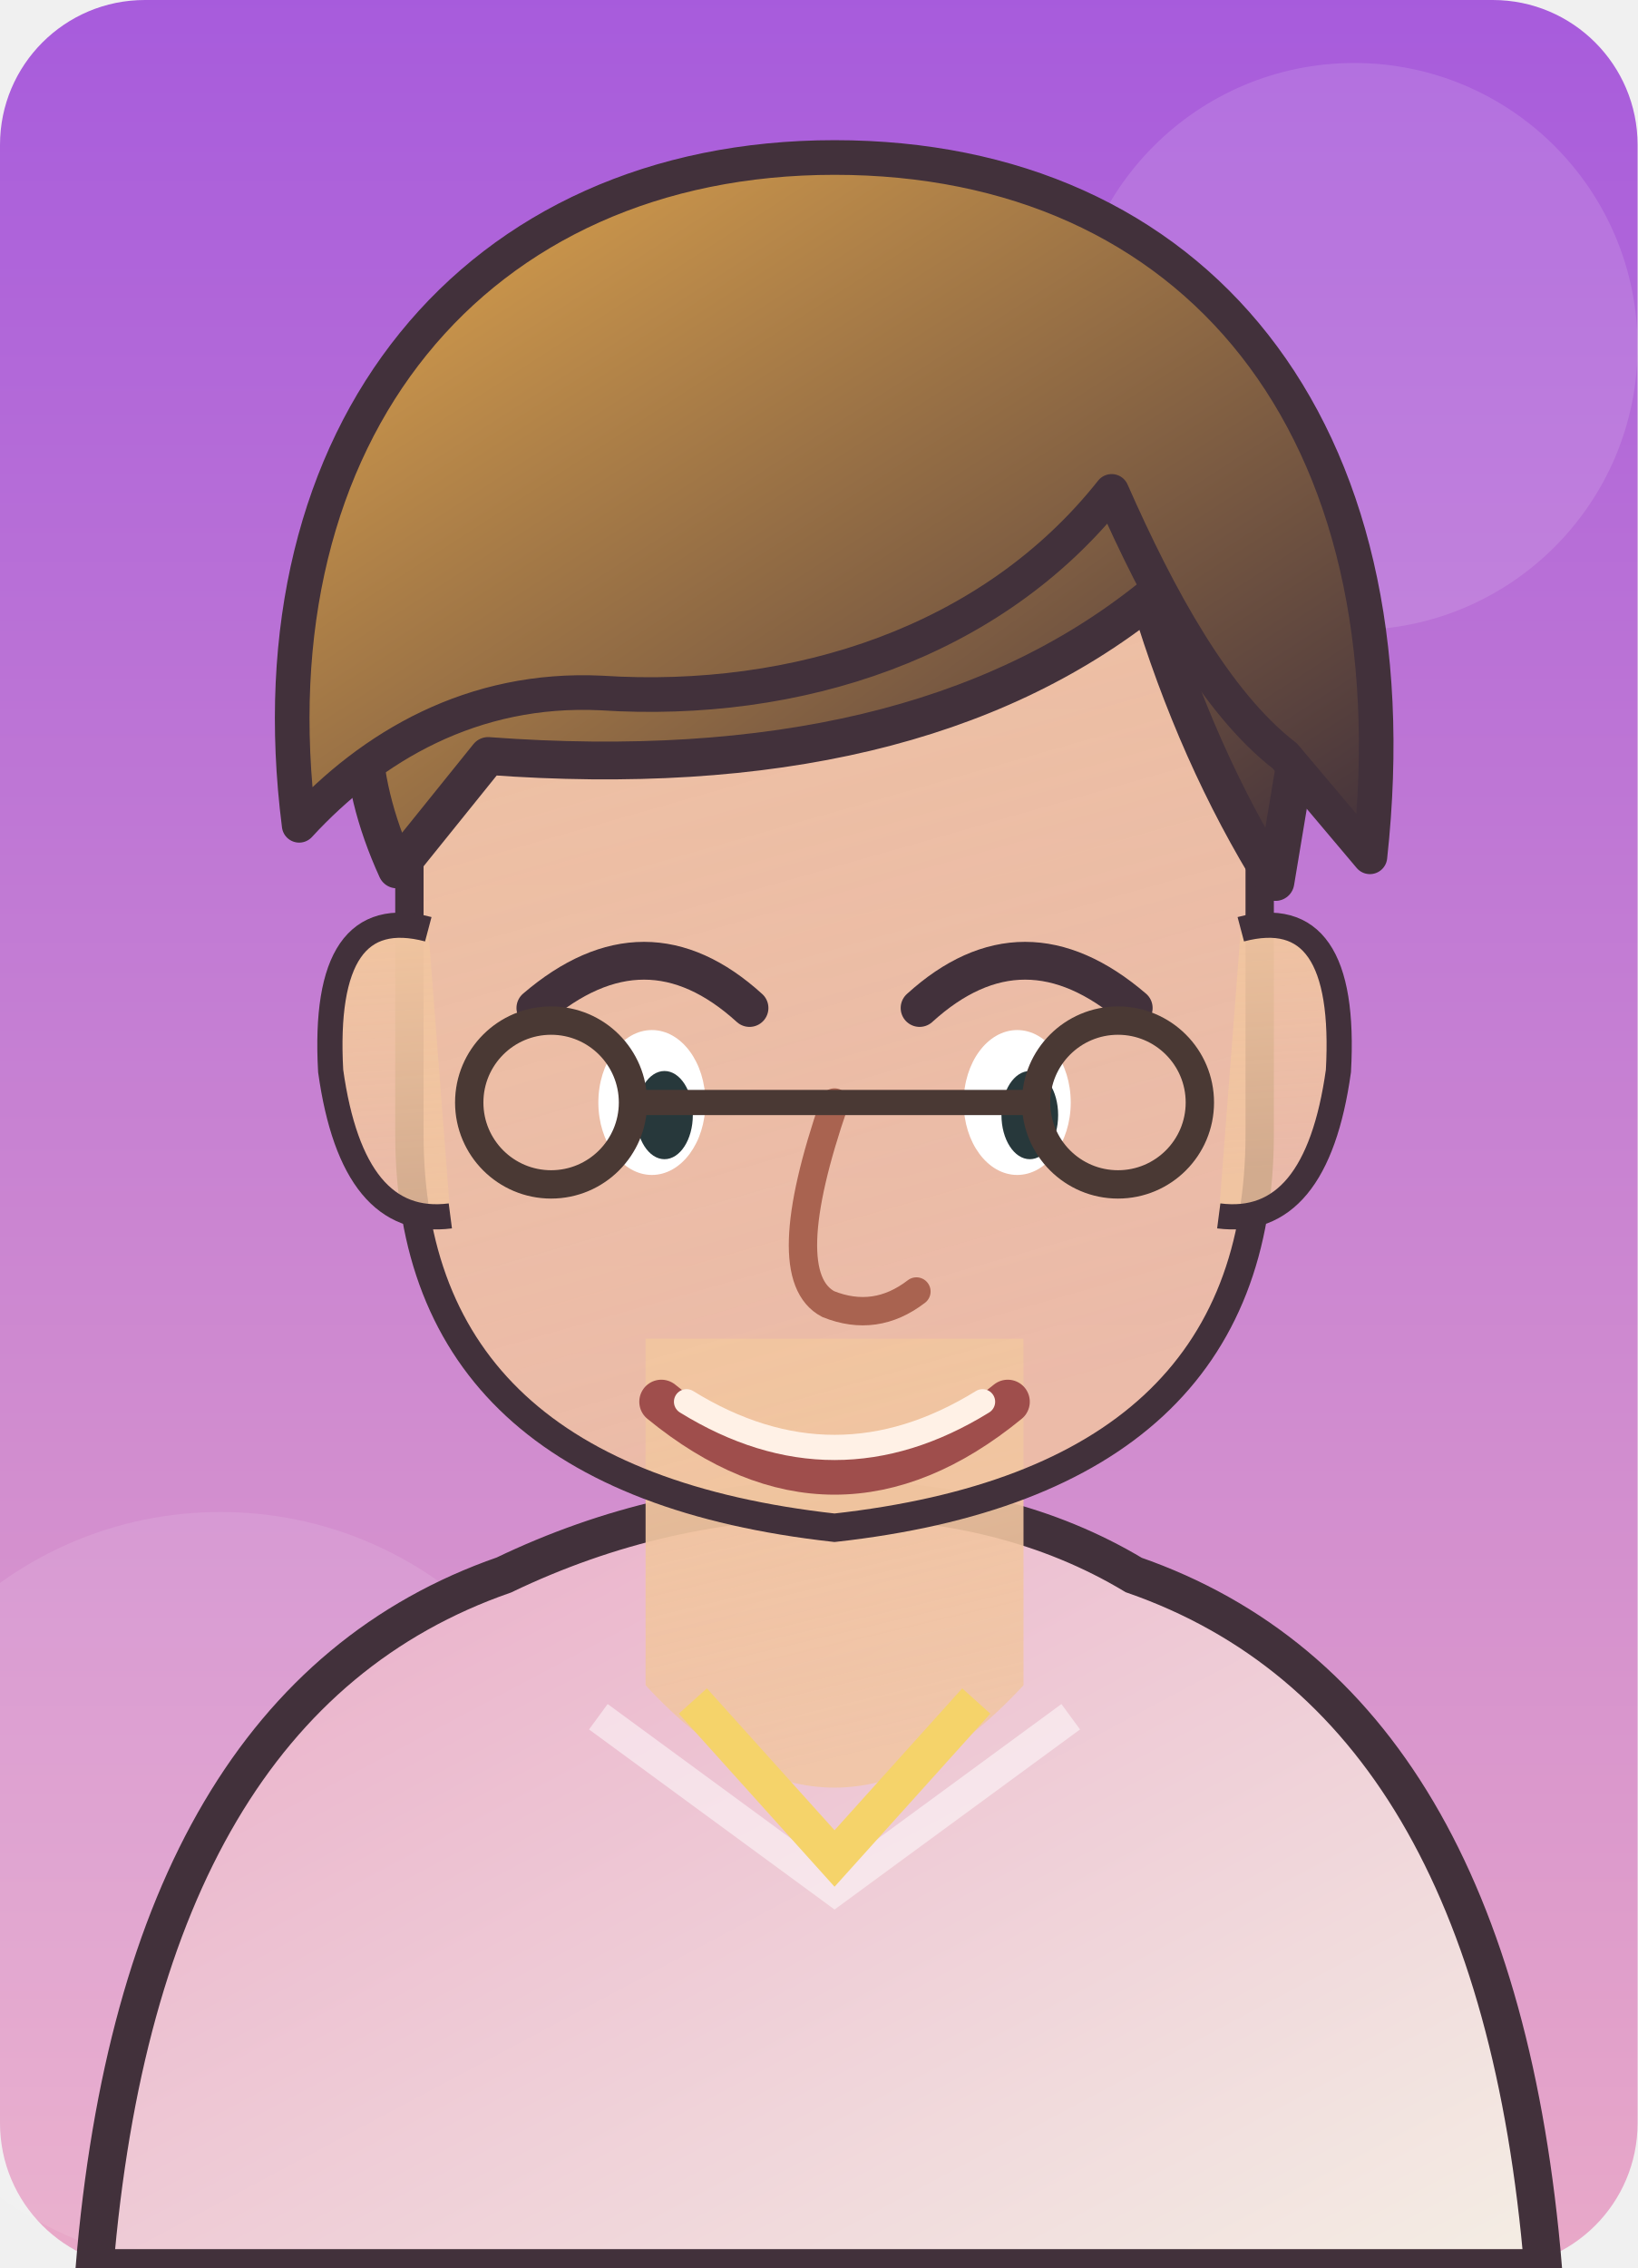
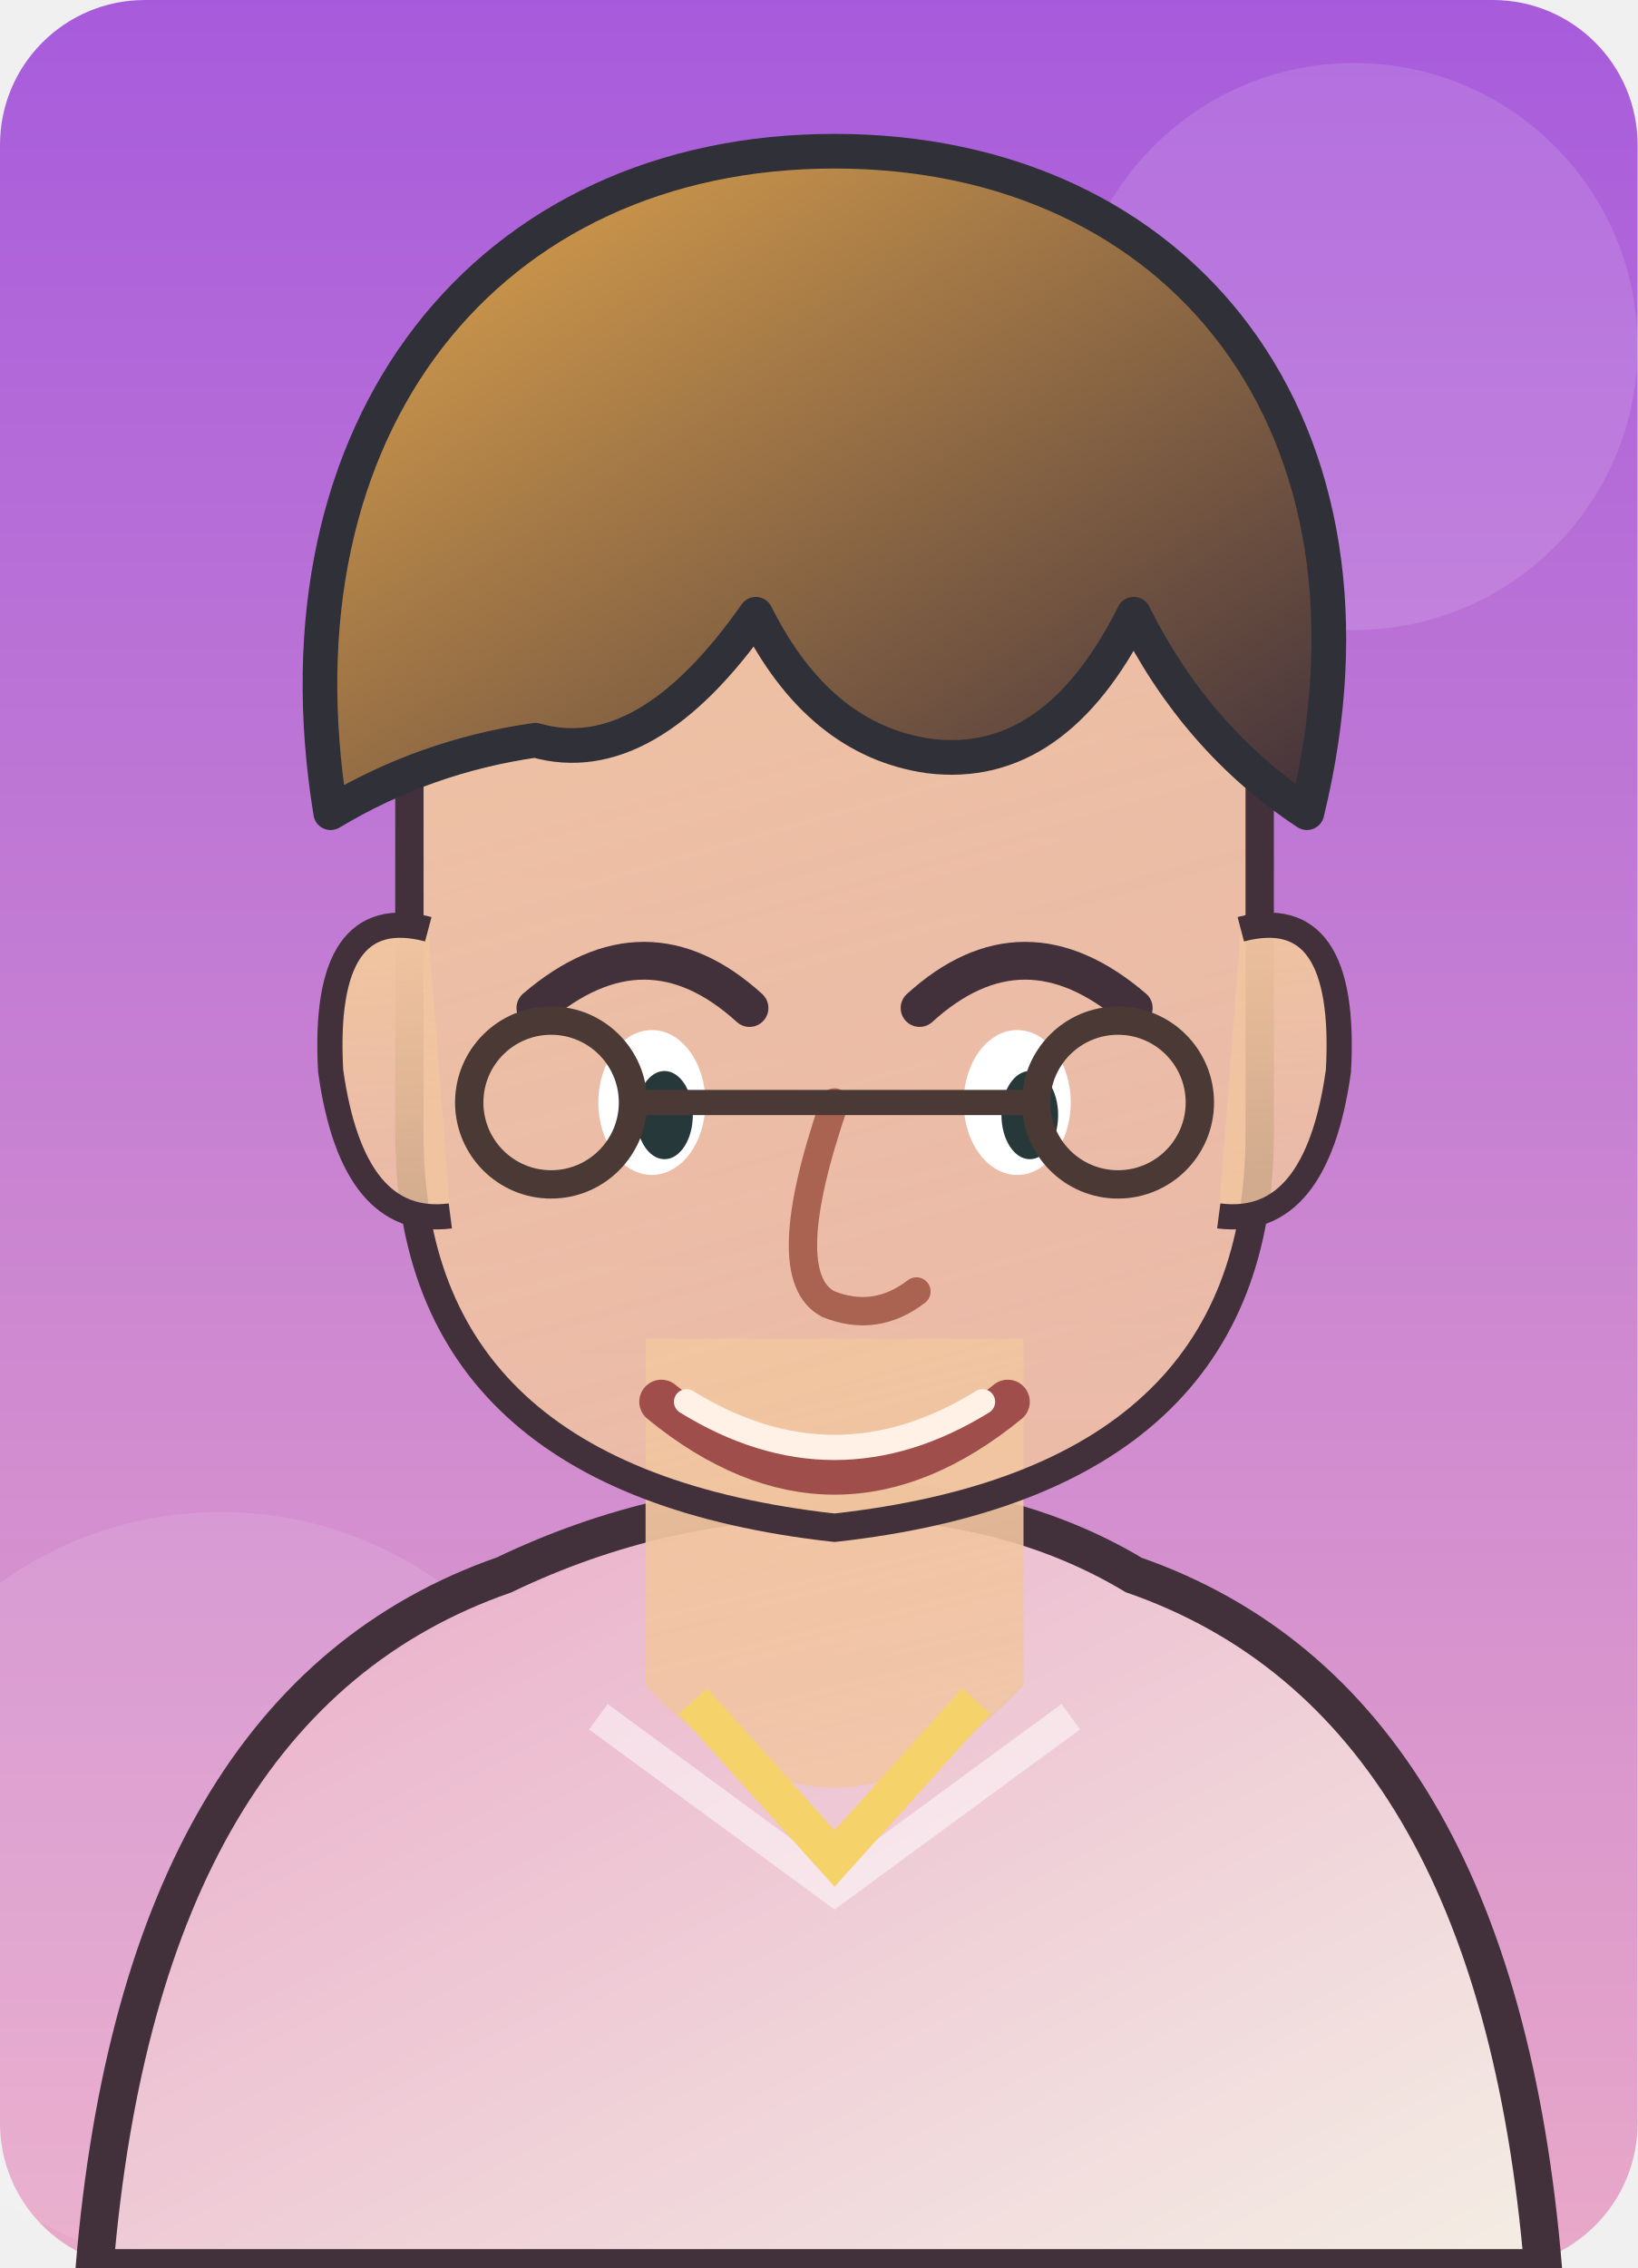
<svg xmlns="http://www.w3.org/2000/svg" viewBox="0 0 520 720" role="img" aria-labelledby="title desc">
  <defs>
    <linearGradient id="bg" x2="0" y2="1">
      <stop stop-color="#a75bdc" />
      <stop offset="1" stop-color="#e9a9c8" />
    </linearGradient>
    <linearGradient id="skin" x2=".2" y2="1">
      <stop stop-color="#f1c5a0" />
      <stop offset="1" stop-color="#f1c5a0" stop-opacity=".82" />
    </linearGradient>
    <linearGradient id="shirt" x2="1" y2="1">
      <stop stop-color="#e9a9c8" />
      <stop offset="1" stop-color="#f4eee4" />
    </linearGradient>
    <linearGradient id="hair" x2="1" y2="1">
      <stop stop-color="#e4a84e" />
      <stop offset="1" stop-color="#42313b" />
    </linearGradient>
  </defs>
  <rect width="520" height="720" rx="46" fill="url(#bg)" />
  <circle cx="430" cy="110" r="90" fill="#fff" opacity=".12" />
  <circle cx="70" cy="600" r="120" fill="#fff" opacity=".1" />
  <path d="M30 720 Q45 540 160 500 Q210 476 265 476 Q320 476 360 500 Q475 540 490 720Z" fill="url(#shirt)" stroke="#42313b" stroke-width="12" />
  <path d="M205 425h120v110q-60 65-120 0Z" fill="url(#skin)" />
  <path d="M130 250 Q130 105 265 100 Q400 105 400 250 V360 Q400 470 265 485 Q130 470 130 360Z" fill="url(#skin)" stroke="#42313b" stroke-width="9" />
-   <path d="M126 276 Q105 230 125 190 Q140 70 265 60 Q400 58 420 190 L405 280 Q380 240 365 190 Q290 250 155 240Z" fill="url(#hair)" stroke="#42313b" stroke-width="12" stroke-linejoin="round" />
-   <path d="M95 262 C79 137 151 50 265 50 C379 50 450 135 435 272 L408 240 C386 223 368 190 353 156 C315 204 253 224 191 220 C150 218 118 237 95 262 Z" fill="url(#hair)" stroke="#42313b" stroke-width="11" stroke-linejoin="round" />
+   <path d="M105 258 C85 135 155 48 265 48 C375 48 445 135 415 258 Q380 235 360 195 Q335 245 295 240 Q260 235 240 195 Q205 245 170 235 Q135 240 105 258Z" fill="url(#hair)" stroke="#303039" stroke-width="11" stroke-linejoin="round" />
  <path d="M136 295 Q102 286 105 340 Q112 390 143 386 M394 295 Q428 286 425 340 Q418 390 387 386" fill="url(#skin)" stroke="#42313b" stroke-width="8" />
  <path d="M170 320 Q205 290 238 320 M292 320 Q325 290 360 320" fill="none" stroke="#42313b" stroke-width="12" stroke-linecap="round" />
  <ellipse cx="207" cy="350" rx="17" ry="23" fill="#fff" />
  <ellipse cx="323" cy="350" rx="17" ry="23" fill="#fff" />
  <ellipse cx="211" cy="354" rx="9" ry="14" fill="#27383b" />
  <ellipse cx="327" cy="354" rx="9" ry="14" fill="#27383b" />
  <path d="M265 350 Q246 405 263 414 Q278 420 291 410" fill="none" stroke="#a96350" stroke-width="9" stroke-linecap="round" />
  <path d="M210 445 Q265 490 320 445" fill="none" stroke="#9f4e4c" stroke-width="14" stroke-linecap="round" />
  <path d="M218 445 Q265 474 312 445" fill="none" stroke="#fff1e6" stroke-width="8" stroke-linecap="round" />
  <circle cx="175" cy="350" r="26" fill="none" stroke="#4a3934" stroke-width="9" />
  <circle cx="355" cy="350" r="26" fill="none" stroke="#4a3934" stroke-width="9" />
  <path d="M201 350h128" stroke="#4a3934" stroke-width="8" />
  <path d="M190 545 L265 600 L340 545" fill="none" stroke="#fff" stroke-width="10" opacity=".5" />
  <path d="M220 540 L265 590 L310 540" fill="none" stroke="#f5d36a" stroke-width="12" />
</svg>
